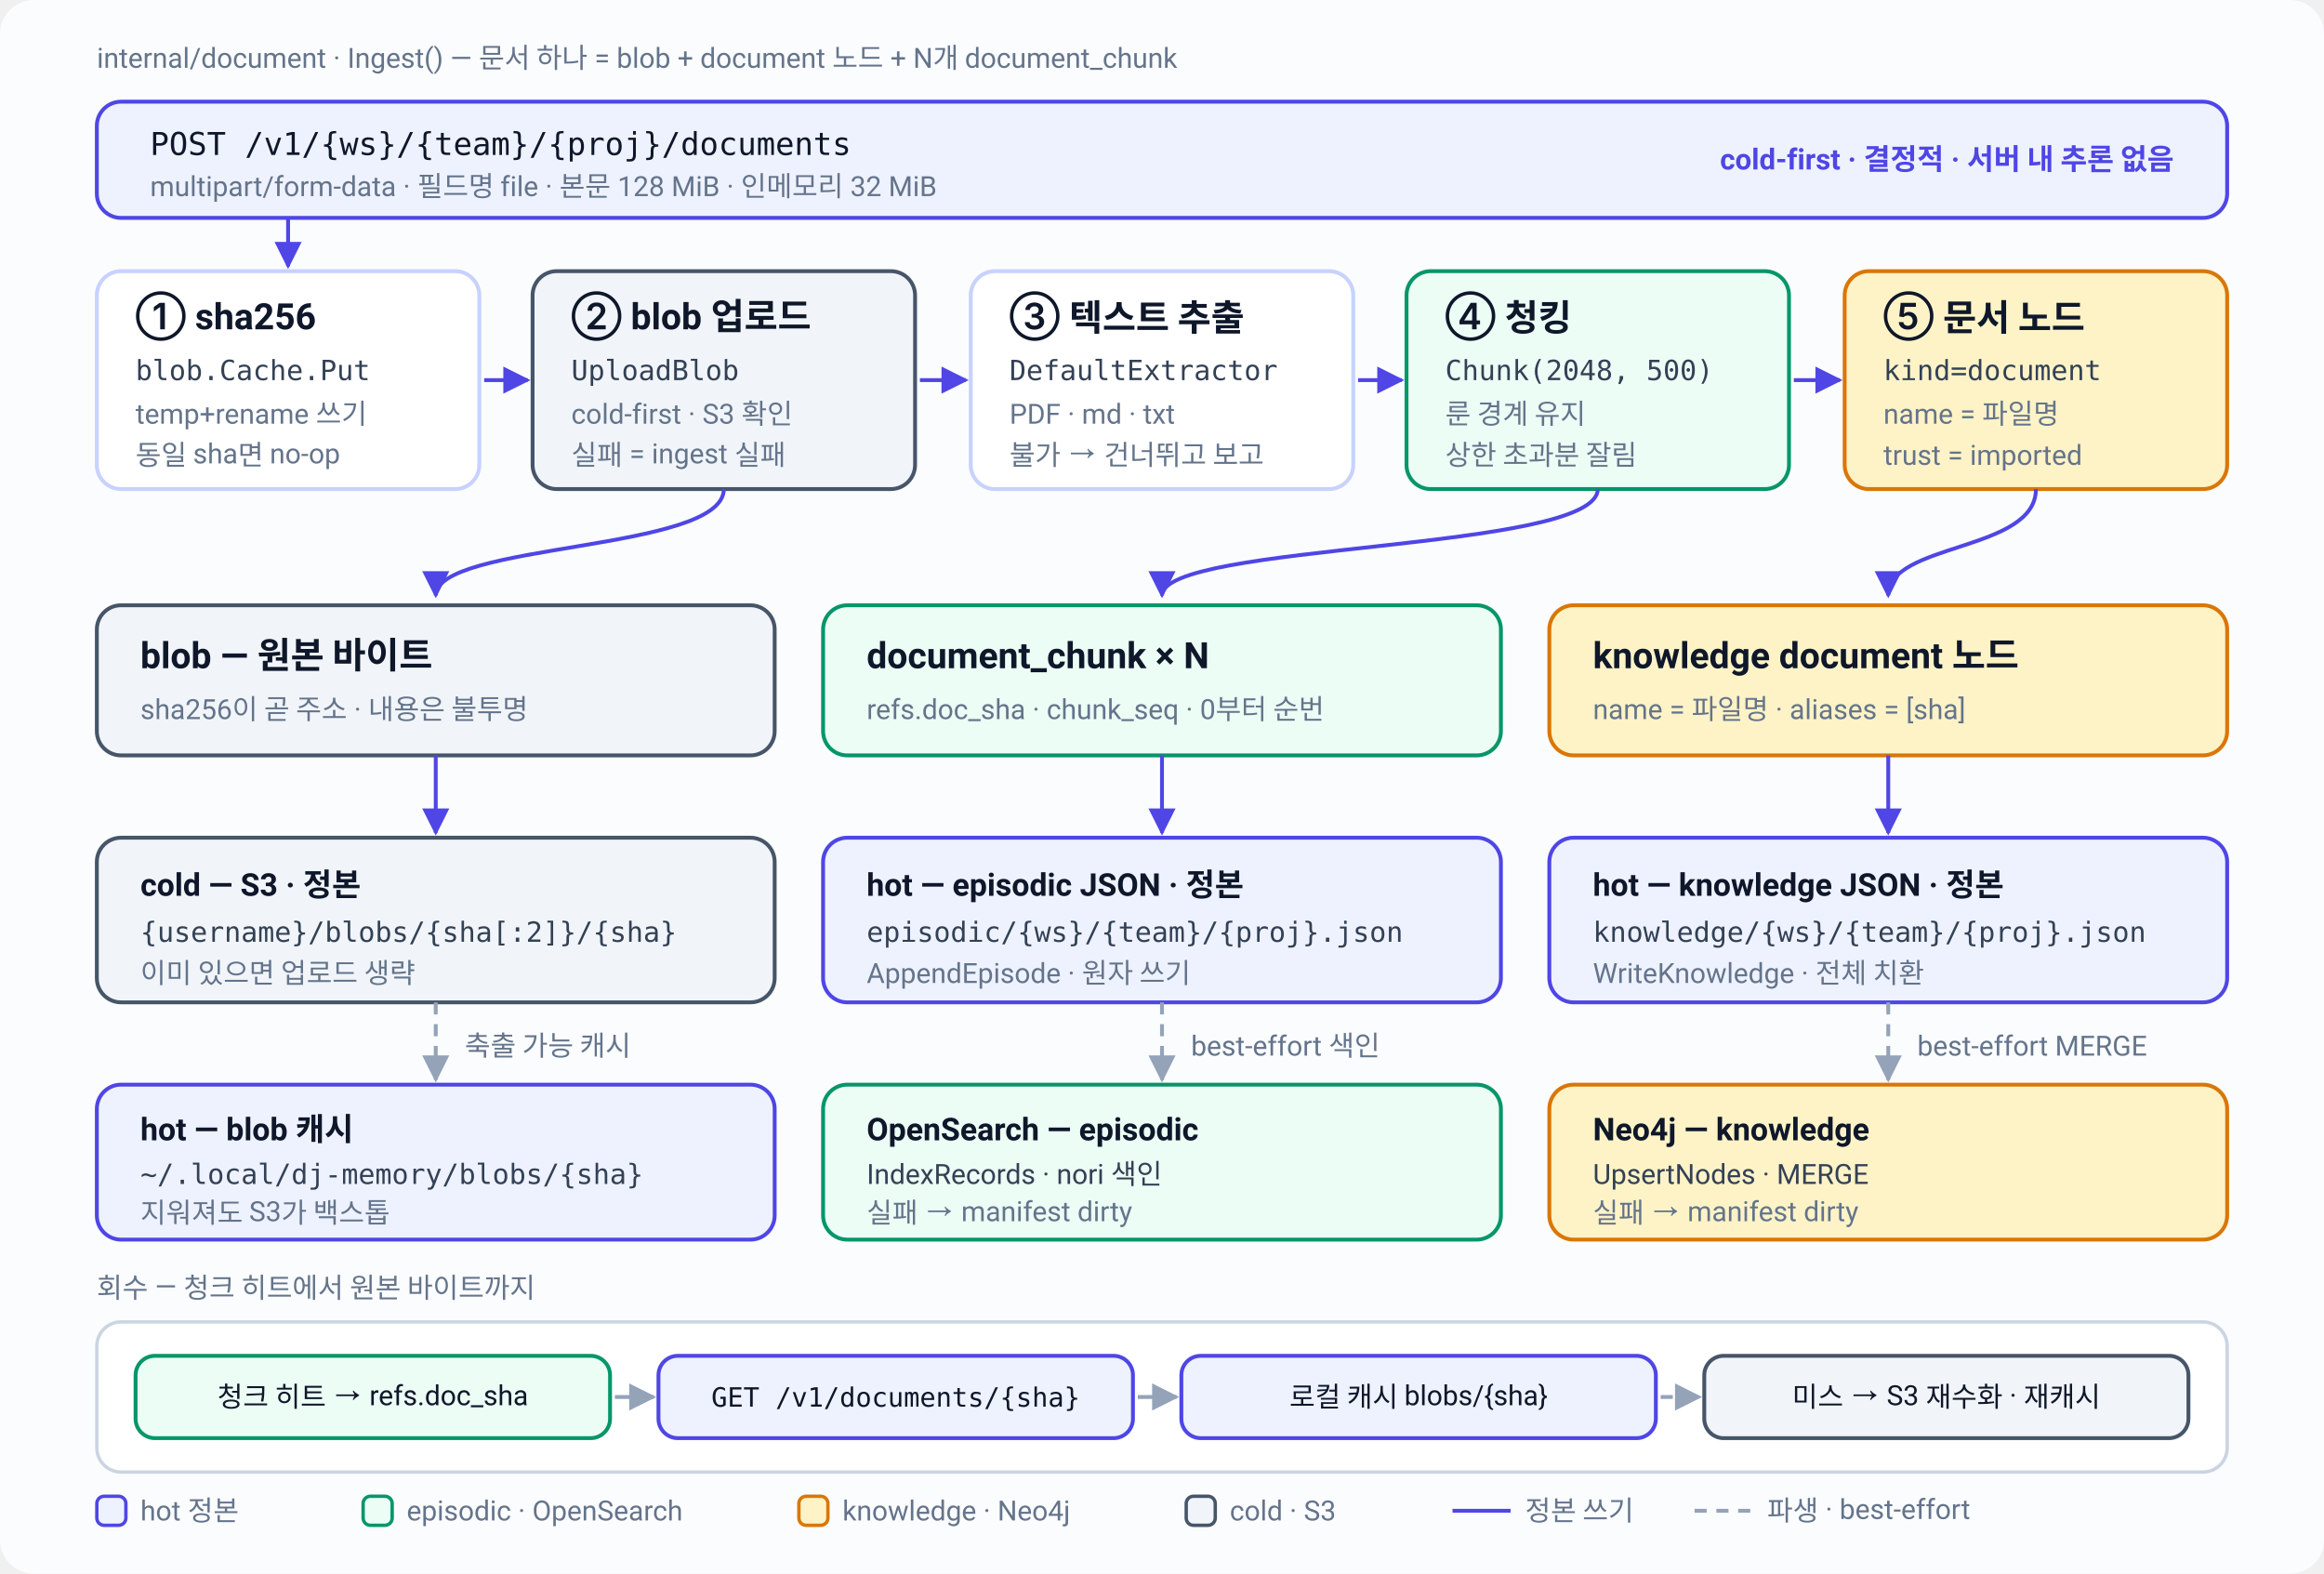
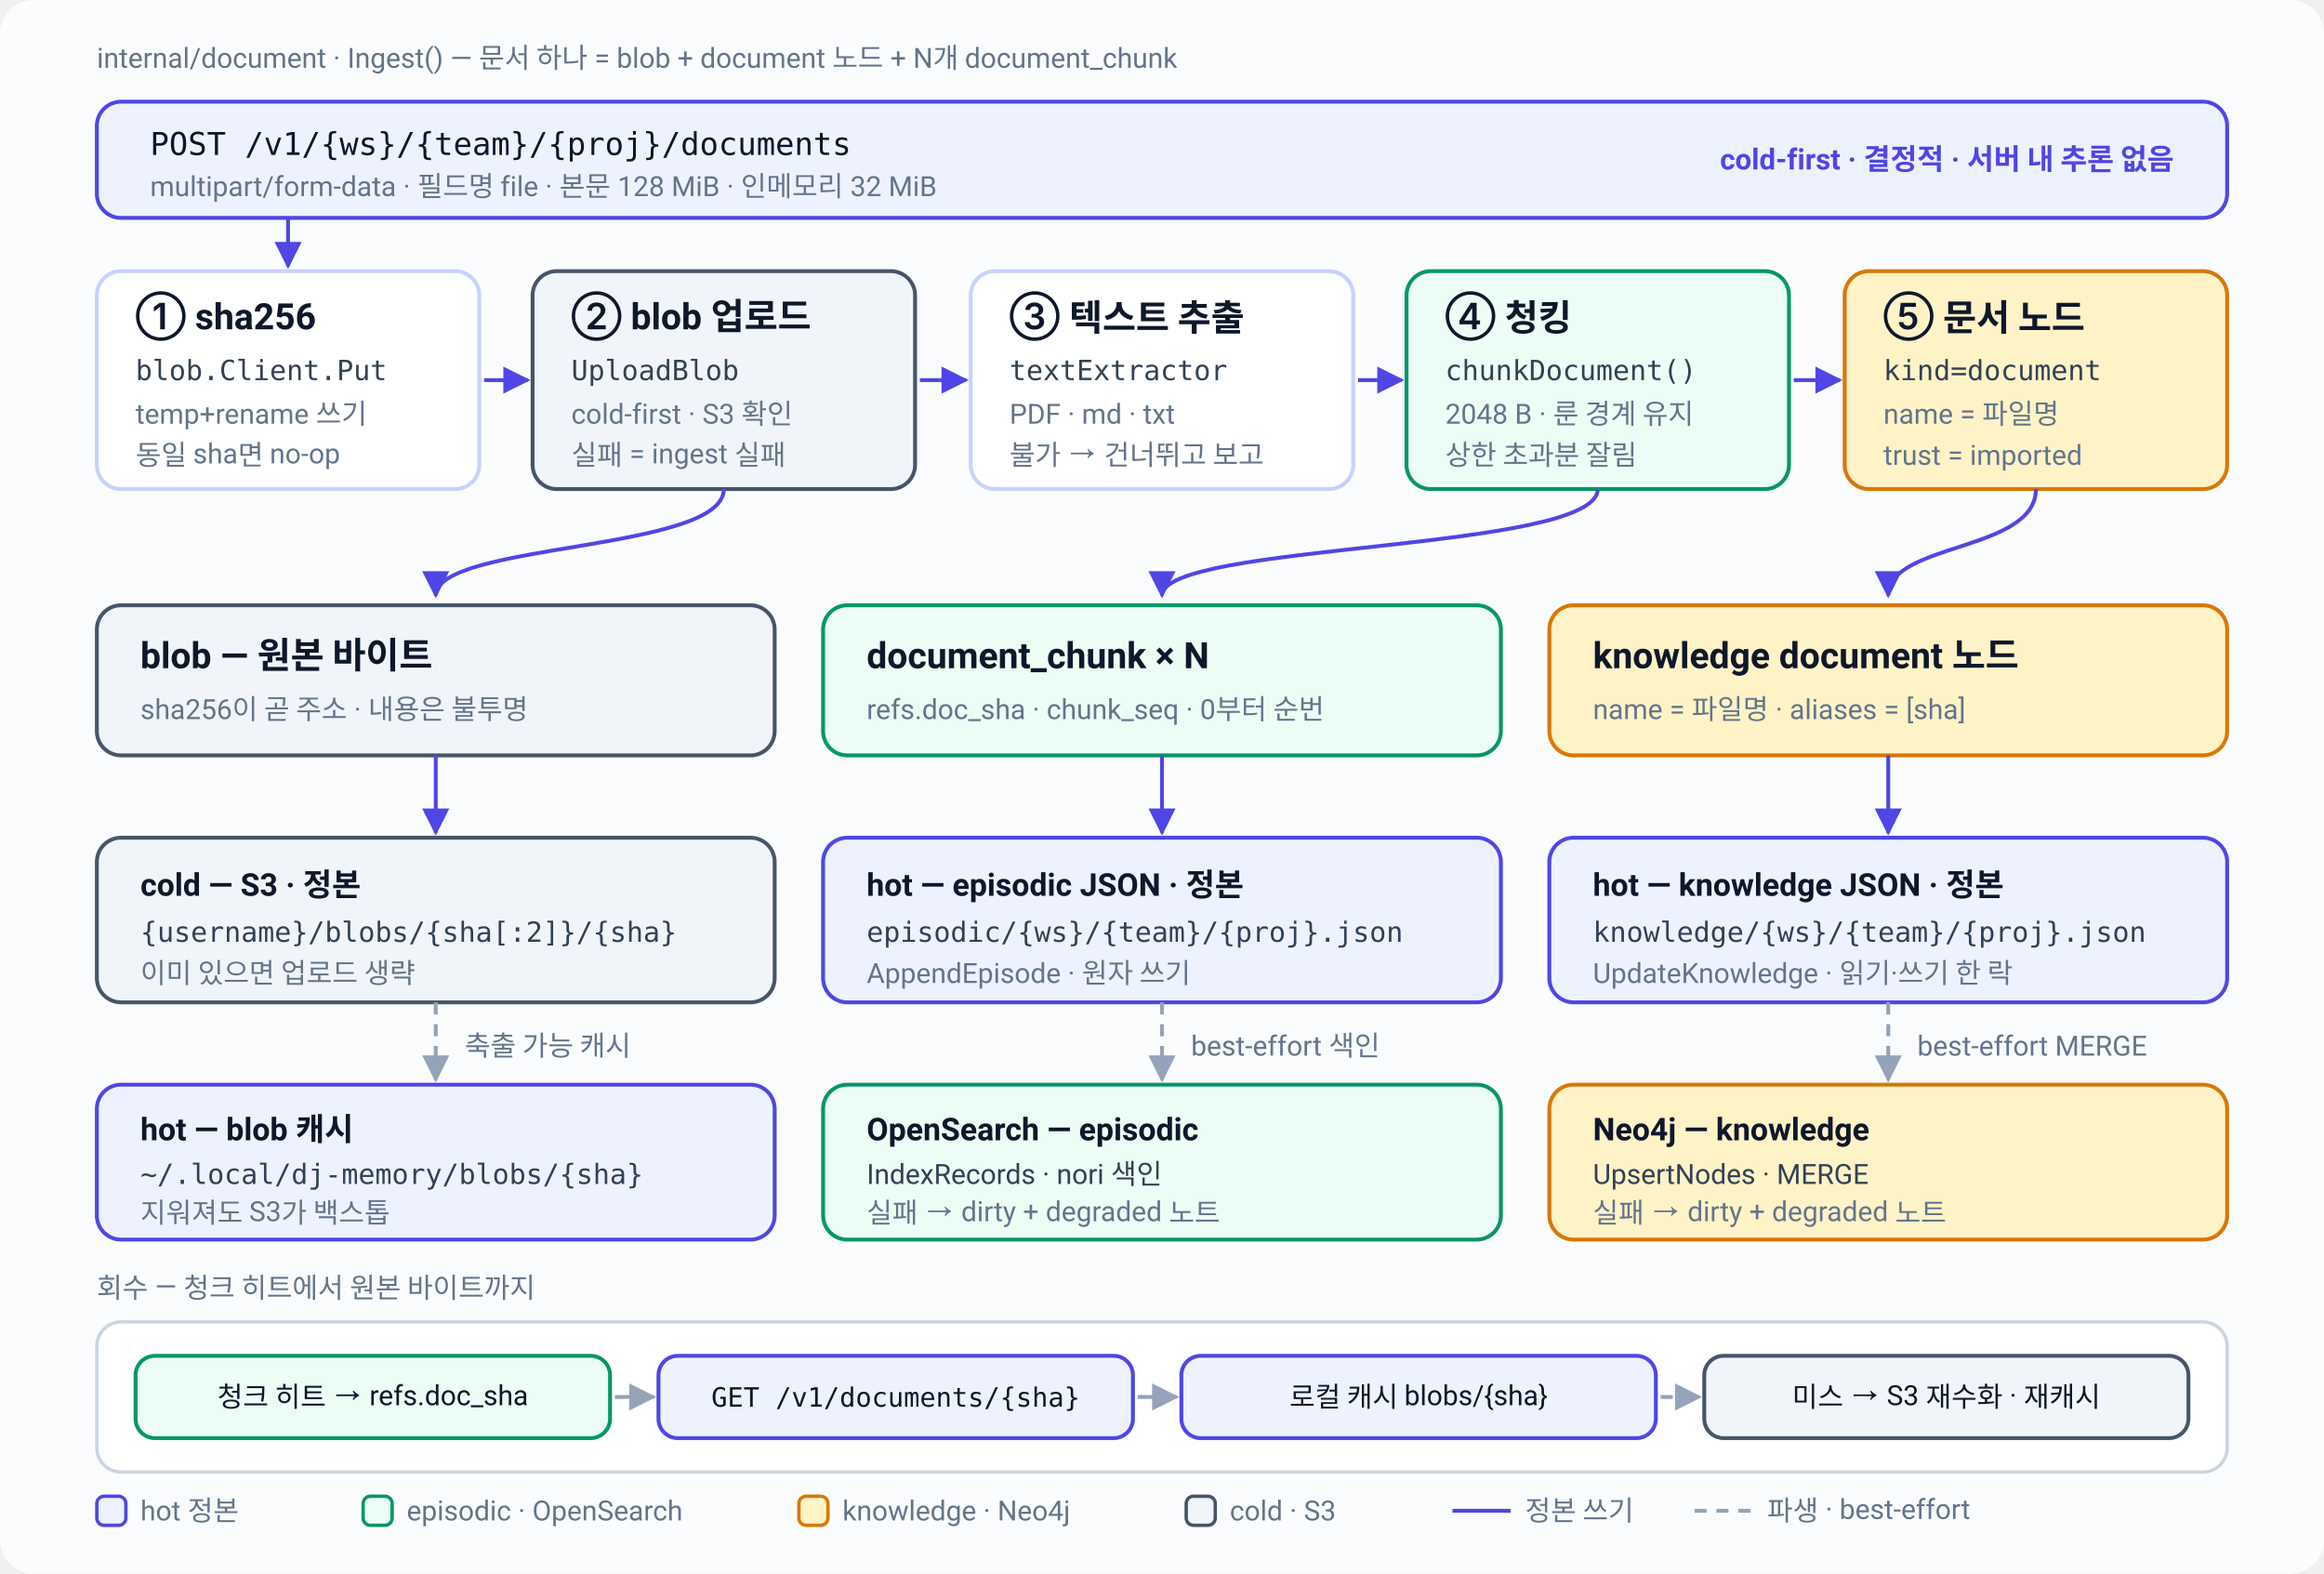
<svg xmlns="http://www.w3.org/2000/svg" viewBox="0 0 960 650" width="960" height="650" role="img" aria-labelledby="t d">
  <defs>
    <marker id="arrow" viewBox="0 0 10 10" refX="9" refY="5" markerWidth="7" markerHeight="7" orient="auto-start-reverse">
      <path d="M 0 0 L 10 5 L 0 10 z" fill="#94a3b8" />
    </marker>
    <marker id="arrowSolid" viewBox="0 0 10 10" refX="9" refY="5" markerWidth="7" markerHeight="7" orient="auto-start-reverse">
      <path d="M 0 0 L 10 5 L 0 10 z" fill="#4f46e5" />
    </marker>
  </defs>
  <rect width="960" height="650" fill="#fbfcfe" rx="14" />
  <g font-family="ui-sans-serif, -apple-system, 'Segoe UI', Roboto, Helvetica, Arial, sans-serif">
    <text x="40" y="28" font-size="11.5" fill="#64748b">internal/document · Ingest() — 문서 하나 = blob + document 노드 + N개 document_chunk</text>
    <rect x="40" y="42" width="880" height="48" rx="10" fill="#eef2ff" stroke="#4f46e5" stroke-width="1.6" />
    <text x="62" y="64" font-family="ui-monospace, SFMono-Regular, Menlo, monospace" font-size="13" fill="#0f172a">POST /v1/{ws}/{team}/{proj}/documents</text>
    <text x="62" y="81" font-size="11.5" fill="#64748b">multipart/form-data · 필드명 file · 본문 128 MiB · 인메모리 32 MiB</text>
    <text x="898" y="70" text-anchor="end" font-size="12" font-weight="600" fill="#4f46e5">cold-first · 결정적 · 서버 내 추론 없음</text>
    <line x1="119" y1="90" x2="119" y2="110" stroke="#4f46e5" stroke-width="1.6" marker-end="url(#arrowSolid)" />
    <rect x="40" y="112" width="158" height="90" rx="10" fill="#ffffff" stroke="#c7d2fe" stroke-width="1.6" />
    <text x="56" y="136" font-size="15" font-weight="600" fill="#0f172a">① sha256</text>
-     <text x="56" y="157" font-family="ui-monospace, SFMono-Regular, Menlo, monospace" font-size="11.5" fill="#334155">blob.Cache.Put</text>
+     <text x="56" y="157" font-family="ui-monospace, SFMono-Regular, Menlo, monospace" font-size="11.5" fill="#334155">blob.Client.Put</text>
    <text x="56" y="175" font-size="11.5" fill="#64748b">temp+rename 쓰기</text>
    <text x="56" y="192" font-size="11.5" fill="#64748b">동일 sha면 no-op</text>
    <line x1="200" y1="157" x2="218" y2="157" stroke="#4f46e5" stroke-width="1.6" marker-end="url(#arrowSolid)" />
    <rect x="220" y="112" width="158" height="90" rx="10" fill="#f1f5f9" stroke="#475569" stroke-width="1.6" />
    <text x="236" y="136" font-size="15" font-weight="600" fill="#0f172a">② blob 업로드</text>
    <text x="236" y="157" font-family="ui-monospace, SFMono-Regular, Menlo, monospace" font-size="11.5" fill="#334155">UploadBlob</text>
    <text x="236" y="175" font-size="11.5" fill="#64748b">cold-first · S3 확인</text>
    <text x="236" y="192" font-size="11.5" fill="#64748b">실패 = ingest 실패</text>
    <line x1="380" y1="157" x2="399" y2="157" stroke="#4f46e5" stroke-width="1.6" marker-end="url(#arrowSolid)" />
    <rect x="401" y="112" width="158" height="90" rx="10" fill="#ffffff" stroke="#c7d2fe" stroke-width="1.6" />
    <text x="417" y="136" font-size="15" font-weight="600" fill="#0f172a">③ 텍스트 추출</text>
-     <text x="417" y="157" font-family="ui-monospace, SFMono-Regular, Menlo, monospace" font-size="11.5" fill="#334155">DefaultExtractor</text>
+     <text x="417" y="157" font-family="ui-monospace, SFMono-Regular, Menlo, monospace" font-size="11.5" fill="#334155">textExtractor</text>
    <text x="417" y="175" font-size="11.5" fill="#64748b">PDF · md · txt</text>
    <text x="417" y="192" font-size="11.5" fill="#64748b">불가 → 건너뛰고 보고</text>
    <line x1="561" y1="157" x2="579" y2="157" stroke="#4f46e5" stroke-width="1.6" marker-end="url(#arrowSolid)" />
    <rect x="581" y="112" width="158" height="90" rx="10" fill="#ecfdf5" stroke="#059669" stroke-width="1.6" />
    <text x="597" y="136" font-size="15" font-weight="600" fill="#0f172a">④ 청킹</text>
-     <text x="597" y="157" font-family="ui-monospace, SFMono-Regular, Menlo, monospace" font-size="11.5" fill="#334155">Chunk(2048, 500)</text>
-     <text x="597" y="175" font-size="11.5" fill="#64748b">룬 경계 유지</text>
+     <text x="597" y="157" font-family="ui-monospace, SFMono-Regular, Menlo, monospace" font-size="11.5" fill="#334155">chunkDocument()</text>
+     <text x="597" y="175" font-size="11.5" fill="#64748b">2048 B · 룬 경계 유지</text>
    <text x="597" y="192" font-size="11.5" fill="#64748b">상한 초과분 잘림</text>
    <line x1="741" y1="157" x2="760" y2="157" stroke="#4f46e5" stroke-width="1.6" marker-end="url(#arrowSolid)" />
    <rect x="762" y="112" width="158" height="90" rx="10" fill="#fef3c7" stroke="#d97706" stroke-width="1.6" />
    <text x="778" y="136" font-size="15" font-weight="600" fill="#0f172a">⑤ 문서 노드</text>
    <text x="778" y="157" font-family="ui-monospace, SFMono-Regular, Menlo, monospace" font-size="11.5" fill="#334155">kind=document</text>
    <text x="778" y="175" font-size="11.5" fill="#64748b">name = 파일명</text>
    <text x="778" y="192" font-size="11.5" fill="#64748b">trust = imported</text>
    <path d="M 299 202 C 299 228, 180 224, 180 246" fill="none" stroke="#4f46e5" stroke-width="1.6" marker-end="url(#arrowSolid)" />
    <path d="M 660 202 C 660 228, 480 224, 480 246" fill="none" stroke="#4f46e5" stroke-width="1.6" marker-end="url(#arrowSolid)" />
    <path d="M 841 202 C 841 228, 780 224, 780 246" fill="none" stroke="#4f46e5" stroke-width="1.6" marker-end="url(#arrowSolid)" />
    <rect x="40" y="250" width="280" height="62" rx="10" fill="#f1f5f9" stroke="#475569" stroke-width="1.6" />
    <text x="58" y="276" font-size="15" font-weight="600" fill="#0f172a">blob — 원본 바이트</text>
    <text x="58" y="297" font-size="11.5" fill="#64748b">sha256이 곧 주소 · 내용은 불투명</text>
    <rect x="340" y="250" width="280" height="62" rx="10" fill="#ecfdf5" stroke="#059669" stroke-width="1.6" />
    <text x="358" y="276" font-size="15" font-weight="600" fill="#0f172a">document_chunk × N</text>
    <text x="358" y="297" font-size="11.5" fill="#64748b">refs.doc_sha · chunk_seq · 0부터 순번</text>
    <rect x="640" y="250" width="280" height="62" rx="10" fill="#fef3c7" stroke="#d97706" stroke-width="1.6" />
    <text x="658" y="276" font-size="15" font-weight="600" fill="#0f172a">knowledge document 노드</text>
    <text x="658" y="297" font-size="11.5" fill="#64748b">name = 파일명 · aliases = [sha]</text>
    <line x1="180" y1="312" x2="180" y2="344" stroke="#4f46e5" stroke-width="1.6" marker-end="url(#arrowSolid)" />
    <line x1="480" y1="312" x2="480" y2="344" stroke="#4f46e5" stroke-width="1.6" marker-end="url(#arrowSolid)" />
    <line x1="780" y1="312" x2="780" y2="344" stroke="#4f46e5" stroke-width="1.6" marker-end="url(#arrowSolid)" />
    <rect x="40" y="346" width="280" height="68" rx="10" fill="#f1f5f9" stroke="#475569" stroke-width="1.6" />
    <text x="58" y="370" font-size="13" font-weight="600" fill="#0f172a">cold — S3 · 정본</text>
    <text x="58" y="389" font-family="ui-monospace, SFMono-Regular, Menlo, monospace" font-size="11.5" fill="#334155">{username}/blobs/{sha[:2]}/{sha}</text>
    <text x="58" y="406" font-size="11.5" fill="#64748b">이미 있으면 업로드 생략</text>
    <rect x="340" y="346" width="280" height="68" rx="10" fill="#eef2ff" stroke="#4f46e5" stroke-width="1.6" />
    <text x="358" y="370" font-size="13" font-weight="600" fill="#0f172a">hot — episodic JSON · 정본</text>
    <text x="358" y="389" font-family="ui-monospace, SFMono-Regular, Menlo, monospace" font-size="11.5" fill="#334155">episodic/{ws}/{team}/{proj}.json</text>
    <text x="358" y="406" font-size="11.5" fill="#64748b">AppendEpisode · 원자 쓰기</text>
    <rect x="640" y="346" width="280" height="68" rx="10" fill="#eef2ff" stroke="#4f46e5" stroke-width="1.6" />
    <text x="658" y="370" font-size="13" font-weight="600" fill="#0f172a">hot — knowledge JSON · 정본</text>
    <text x="658" y="389" font-family="ui-monospace, SFMono-Regular, Menlo, monospace" font-size="11.5" fill="#334155">knowledge/{ws}/{team}/{proj}.json</text>
-     <text x="658" y="406" font-size="11.5" fill="#64748b">WriteKnowledge · 전체 치환</text>
+     <text x="658" y="406" font-size="11.5" fill="#64748b">UpdateKnowledge · 읽기·쓰기 한 락</text>
    <line x1="180" y1="414" x2="180" y2="446" stroke="#94a3b8" stroke-width="1.6" stroke-dasharray="5 4" marker-end="url(#arrow)" />
    <line x1="480" y1="414" x2="480" y2="446" stroke="#94a3b8" stroke-width="1.6" stroke-dasharray="5 4" marker-end="url(#arrow)" />
    <line x1="780" y1="414" x2="780" y2="446" stroke="#94a3b8" stroke-width="1.6" stroke-dasharray="5 4" marker-end="url(#arrow)" />
    <text x="192" y="436" font-size="11.5" fill="#64748b">축출 가능 캐시</text>
    <text x="492" y="436" font-size="11.5" fill="#64748b">best-effort 색인</text>
    <text x="792" y="436" font-size="11.5" fill="#64748b">best-effort MERGE</text>
    <rect x="40" y="448" width="280" height="64" rx="10" fill="#eef2ff" stroke="#4f46e5" stroke-width="1.6" />
    <text x="58" y="471" font-size="13" font-weight="600" fill="#0f172a">hot — blob 캐시</text>
    <text x="58" y="489" font-family="ui-monospace, SFMono-Regular, Menlo, monospace" font-size="11.5" fill="#334155">~/.local/dj-memory/blobs/{sha}</text>
    <text x="58" y="505" font-size="11.5" fill="#64748b">지워져도 S3가 백스톱</text>
    <rect x="340" y="448" width="280" height="64" rx="10" fill="#ecfdf5" stroke="#059669" stroke-width="1.6" />
    <text x="358" y="471" font-size="13" font-weight="600" fill="#0f172a">OpenSearch — episodic</text>
    <text x="358" y="489" font-size="11.5" fill="#334155">IndexRecords · nori 색인</text>
-     <text x="358" y="505" font-size="11.5" fill="#64748b">실패 → manifest dirty</text>
+     <text x="358" y="505" font-size="11.5" fill="#64748b">실패 → dirty + degraded 노트</text>
    <rect x="640" y="448" width="280" height="64" rx="10" fill="#fef3c7" stroke="#d97706" stroke-width="1.6" />
    <text x="658" y="471" font-size="13" font-weight="600" fill="#0f172a">Neo4j — knowledge</text>
    <text x="658" y="489" font-size="11.5" fill="#334155">UpsertNodes · MERGE</text>
-     <text x="658" y="505" font-size="11.5" fill="#64748b">실패 → manifest dirty</text>
+     <text x="658" y="505" font-size="11.5" fill="#64748b">실패 → dirty + degraded 노트</text>
    <text x="40" y="536" font-size="11.5" fill="#64748b">회수 — 청크 히트에서 원본 바이트까지</text>
    <rect x="40" y="546" width="880" height="62" rx="10" fill="#ffffff" stroke="#cbd5e1" stroke-width="1.4" />
    <rect x="56" y="560" width="196" height="34" rx="8" fill="#ecfdf5" stroke="#059669" stroke-width="1.6" />
    <text x="154" y="581" text-anchor="middle" font-size="11.5" fill="#0f172a">청크 히트 → refs.doc_sha</text>
    <line x1="254" y1="577" x2="270" y2="577" stroke="#94a3b8" stroke-width="1.6" marker-end="url(#arrow)" />
    <rect x="272" y="560" width="196" height="34" rx="8" fill="#eef2ff" stroke="#4f46e5" stroke-width="1.6" />
    <text x="370" y="581" text-anchor="middle" font-family="ui-monospace, SFMono-Regular, Menlo, monospace" font-size="11" fill="#0f172a">GET /v1/documents/{sha}</text>
    <line x1="470" y1="577" x2="486" y2="577" stroke="#94a3b8" stroke-width="1.6" marker-end="url(#arrow)" />
    <rect x="488" y="560" width="196" height="34" rx="8" fill="#eef2ff" stroke="#4f46e5" stroke-width="1.6" />
    <text x="586" y="581" text-anchor="middle" font-size="11.5" fill="#0f172a">로컬 캐시 blobs/{sha}</text>
    <line x1="686" y1="577" x2="702" y2="577" stroke="#94a3b8" stroke-width="1.6" stroke-dasharray="5 4" marker-end="url(#arrow)" />
    <rect x="704" y="560" width="200" height="34" rx="8" fill="#f1f5f9" stroke="#475569" stroke-width="1.6" />
    <text x="804" y="581" text-anchor="middle" font-size="11.5" fill="#0f172a">미스 → S3 재수화 · 재캐시</text>
    <rect x="40" y="618" width="12" height="12" rx="3" fill="#eef2ff" stroke="#4f46e5" stroke-width="1.4" />
    <text x="58" y="628" font-size="11.5" fill="#64748b">hot 정본</text>
    <rect x="150" y="618" width="12" height="12" rx="3" fill="#ecfdf5" stroke="#059669" stroke-width="1.4" />
    <text x="168" y="628" font-size="11.5" fill="#64748b">episodic · OpenSearch</text>
    <rect x="330" y="618" width="12" height="12" rx="3" fill="#fef3c7" stroke="#d97706" stroke-width="1.4" />
    <text x="348" y="628" font-size="11.5" fill="#64748b">knowledge · Neo4j</text>
    <rect x="490" y="618" width="12" height="12" rx="3" fill="#f1f5f9" stroke="#475569" stroke-width="1.4" />
    <text x="508" y="628" font-size="11.5" fill="#64748b">cold · S3</text>
    <line x1="600" y1="624" x2="624" y2="624" stroke="#4f46e5" stroke-width="1.6" />
    <text x="630" y="628" font-size="11.5" fill="#64748b">정본 쓰기</text>
    <line x1="700" y1="624" x2="724" y2="624" stroke="#94a3b8" stroke-width="1.6" stroke-dasharray="5 4" />
    <text x="730" y="628" font-size="11.5" fill="#64748b">파생 · best-effort</text>
  </g>
</svg>
